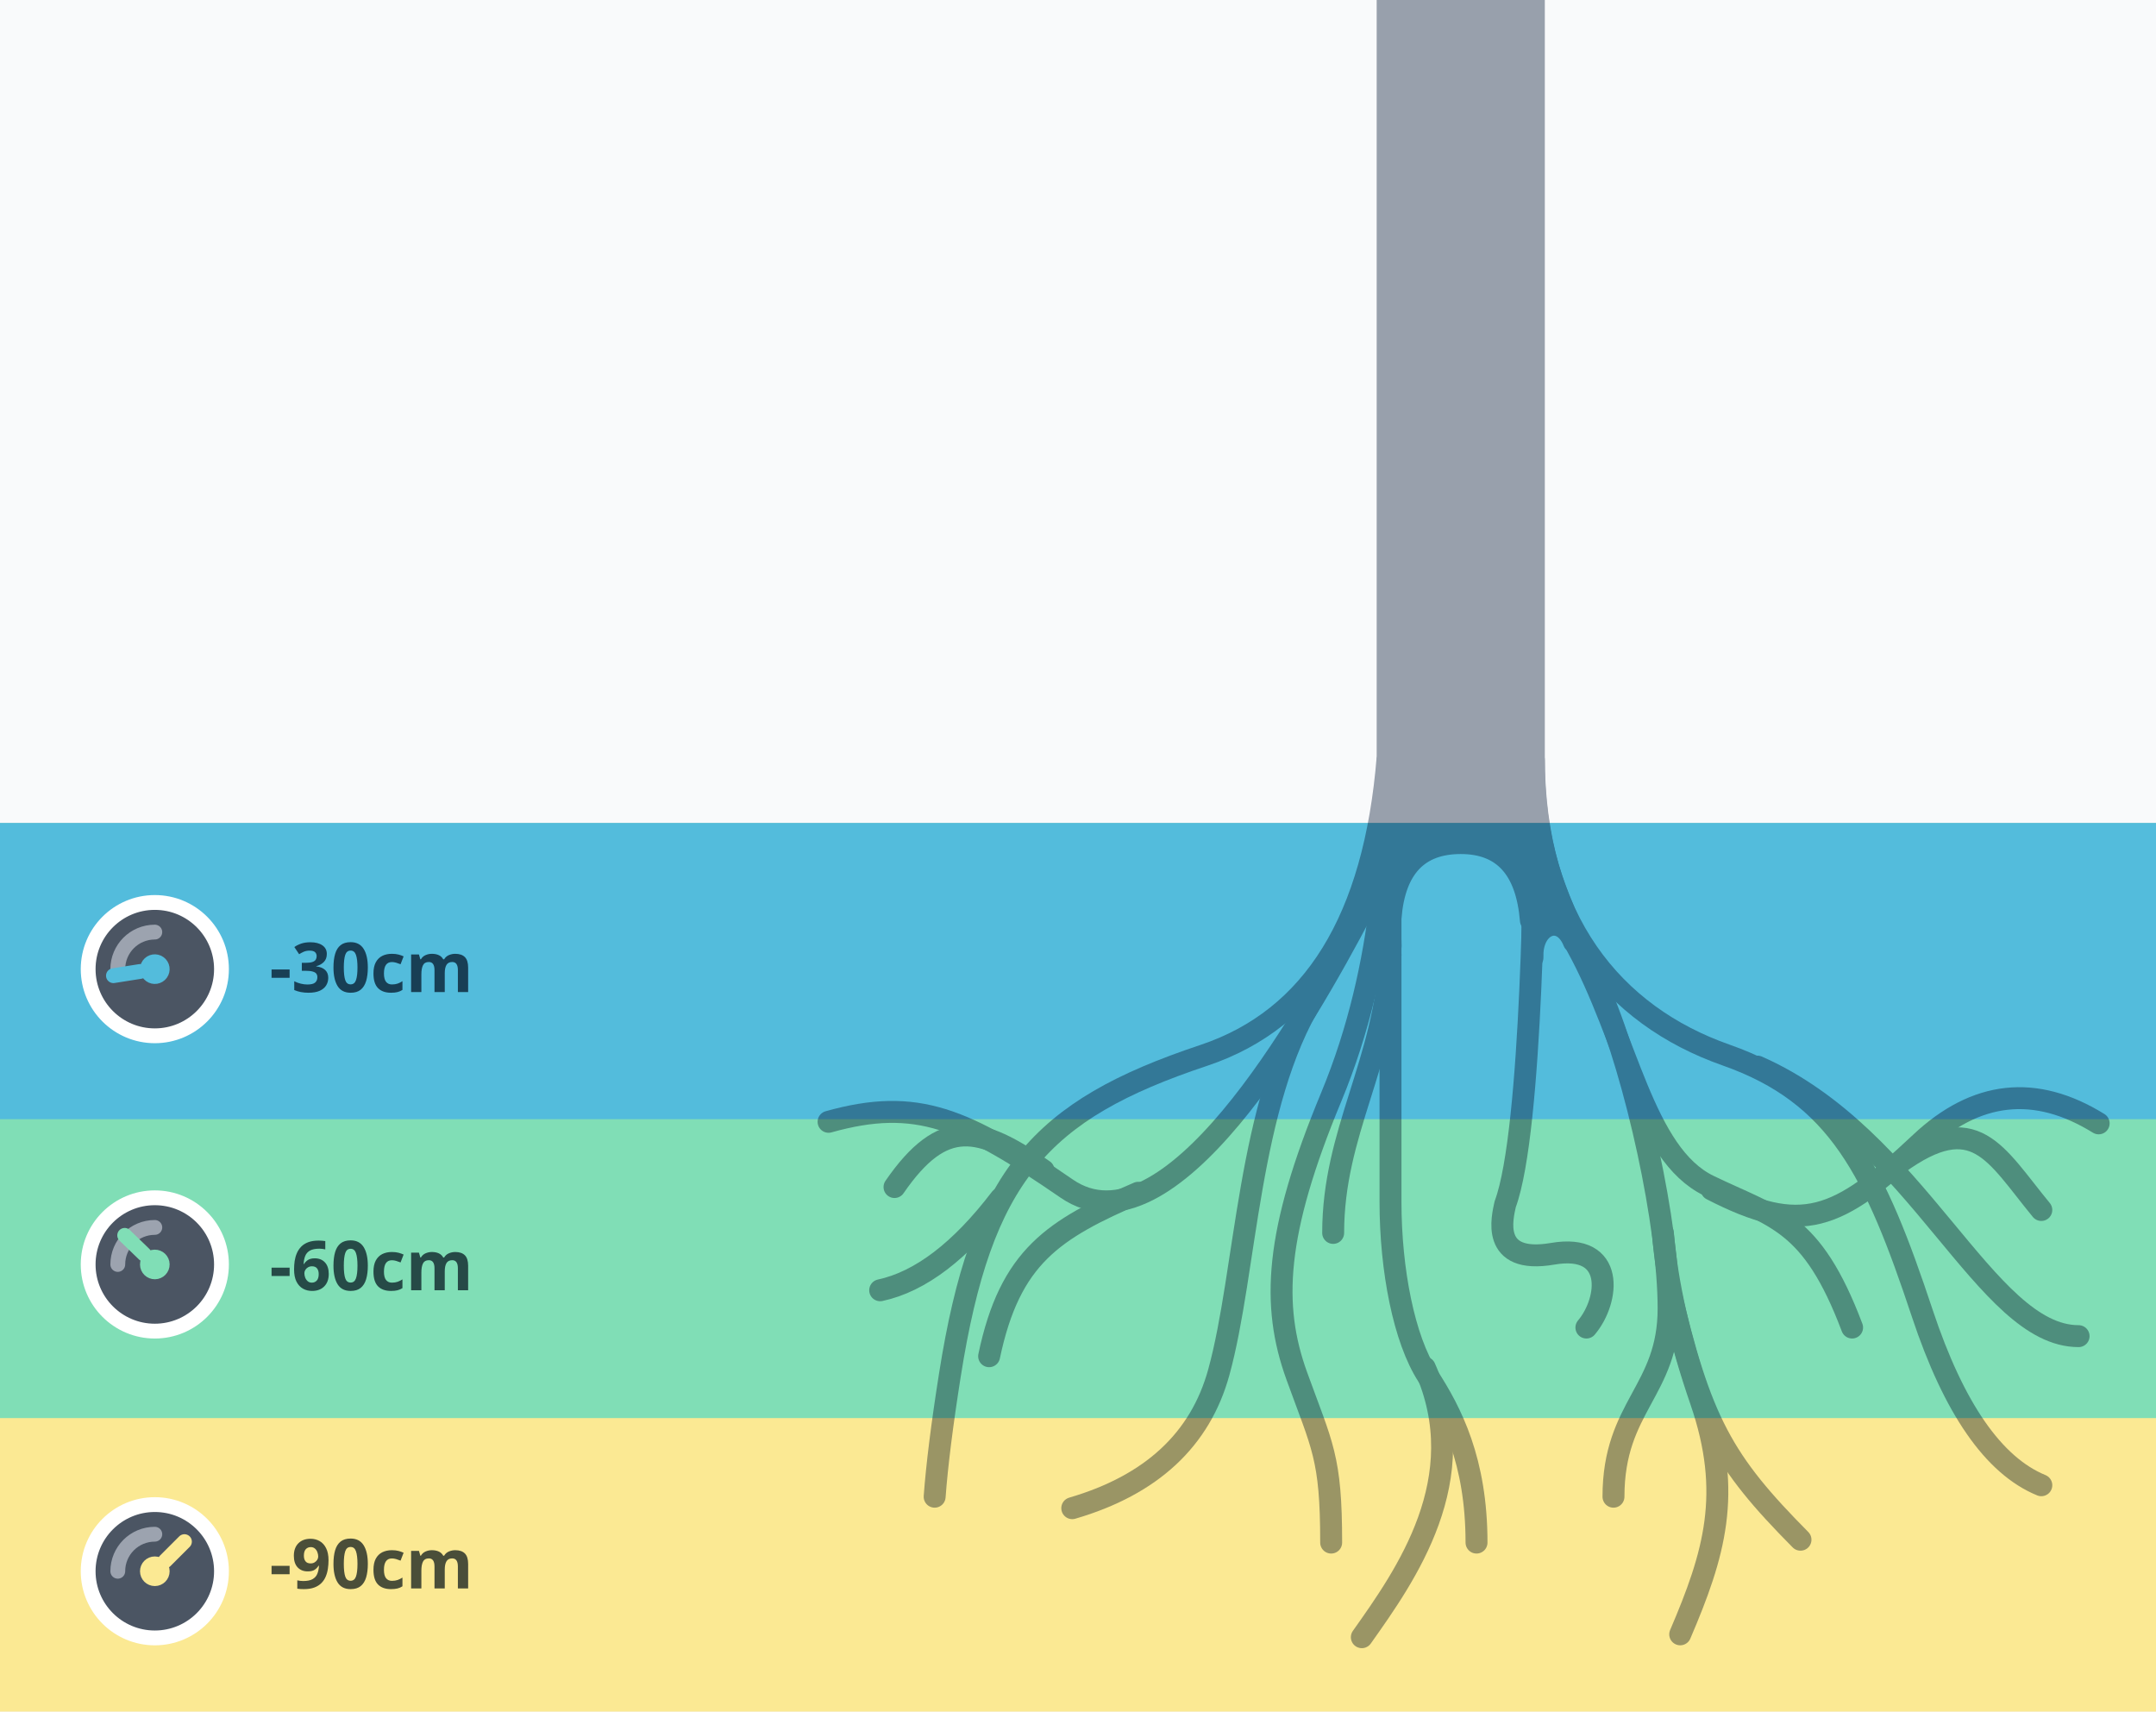
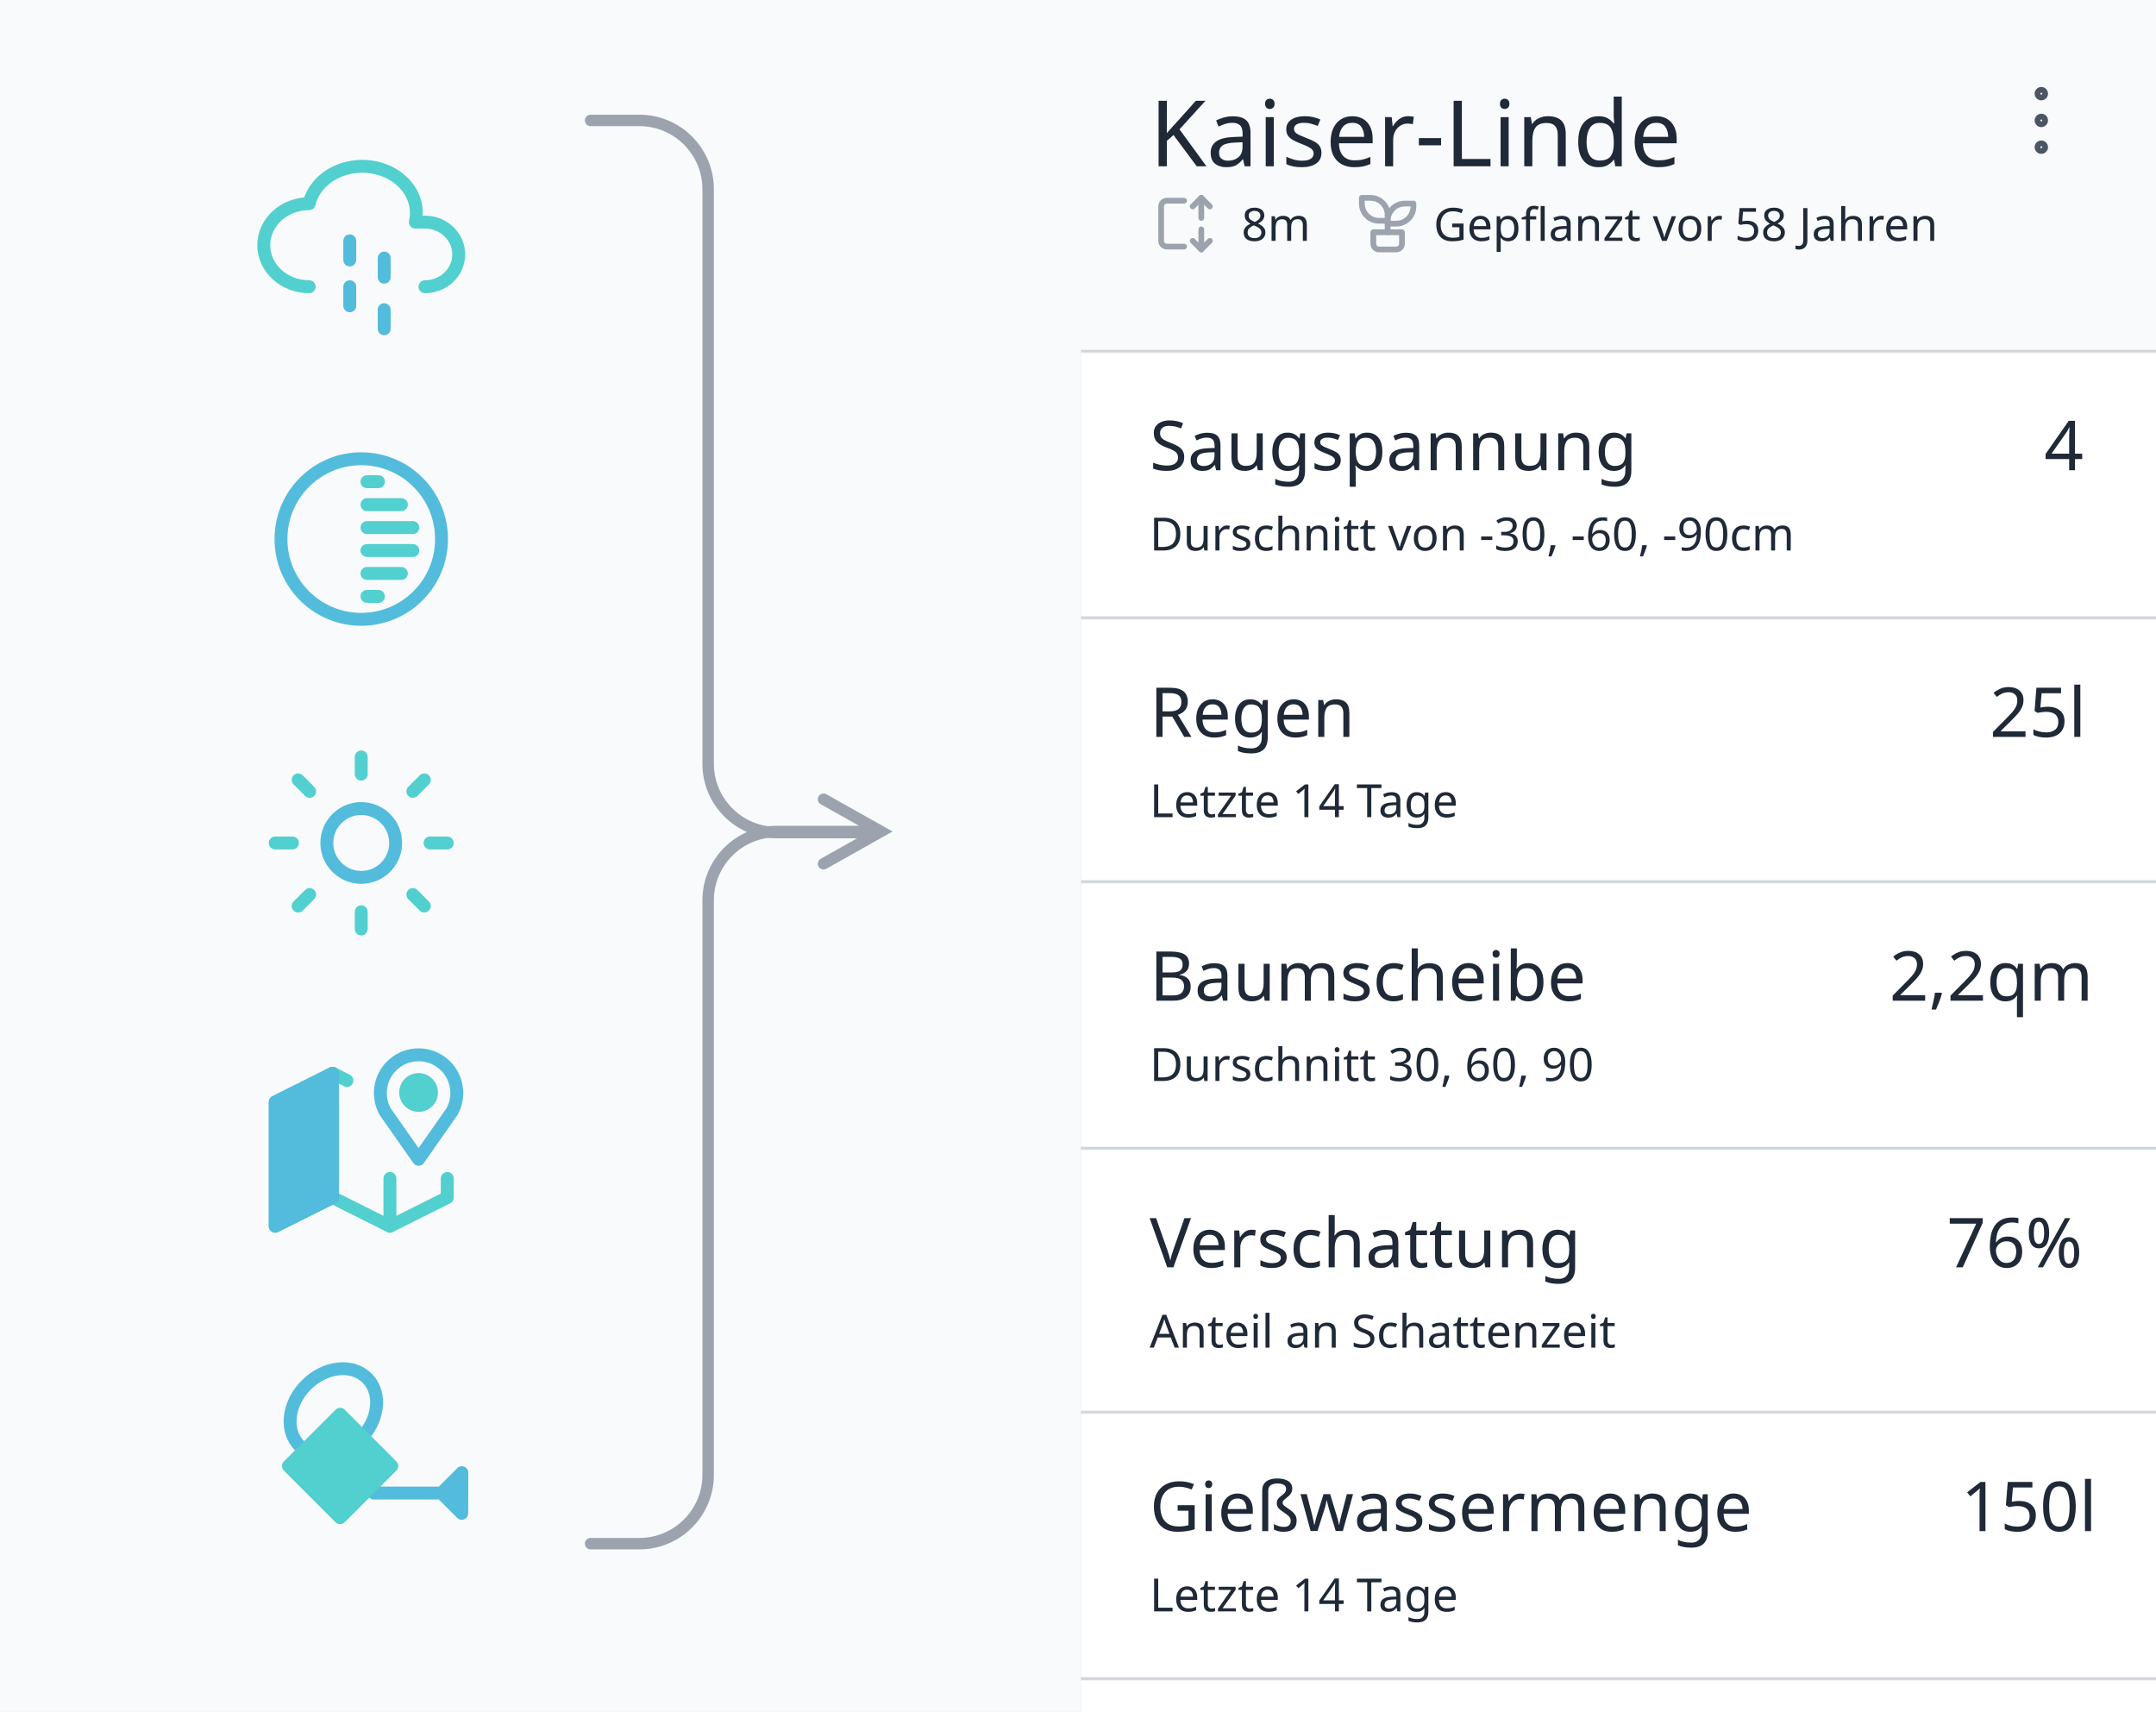
<svg xmlns="http://www.w3.org/2000/svg" xmlns:xlink="http://www.w3.org/1999/xlink" width="752" height="597" style="background:#f9fafb" viewBox="0 0 752 597">
  <defs>
+     <filter id="d" width="100.3%" height="102.2%" x="-.1%" y="-.5%" filterUnits="objectBoundingBox">
+       <feOffset dy="1" in="SourceAlpha" result="shadowOffsetOuter1" />
+       <feColorMatrix in="shadowOffsetOuter1" values="0 0 0 0 0.82 0 0 0 0 0.835 0 0 0 0 0.859 0 0 0 1 0" />
+     </filter>
+     <filter id="e" width="100.3%" height="102.2%" x="-.1%" y="-.5%" filterUnits="objectBoundingBox">
+       <feOffset dy="1" in="SourceAlpha" result="shadowOffsetInner1" />
+       <feComposite in="shadowOffsetInner1" in2="SourceAlpha" k2="-1" k3="1" operator="arithmetic" result="shadowInnerInner1" />
+       <feColorMatrix in="shadowInnerInner1" values="0 0 0 0 0.82 0 0 0 0 0.835 0 0 0 0 0.859 0 0 0 1 0" />
+     </filter>
+     <filter id="g" width="100.3%" height="102.2%" x="-.1%" y="-.5%" filterUnits="objectBoundingBox">
+       <feOffset dy="1" in="SourceAlpha" result="shadowOffsetOuter1" />
+       <feColorMatrix in="shadowOffsetOuter1" values="0 0 0 0 0.82 0 0 0 0 0.835 0 0 0 0 0.859 0 0 0 1 0" />
+     </filter>
+     <filter id="h" width="100.3%" height="102.2%" x="-.1%" y="-.5%" filterUnits="objectBoundingBox">
+       <feOffset dy="1" in="SourceAlpha" result="shadowOffsetInner1" />
+       <feComposite in="shadowOffsetInner1" in2="SourceAlpha" k2="-1" k3="1" operator="arithmetic" result="shadowInnerInner1" />
+       <feColorMatrix in="shadowInnerInner1" values="0 0 0 0 0.82 0 0 0 0 0.835 0 0 0 0 0.859 0 0 0 1 0" />
+     </filter>
+     <filter id="j" width="100.3%" height="102.2%" x="-.1%" y="-.5%" filterUnits="objectBoundingBox">
+       <feOffset dy="1" in="SourceAlpha" result="shadowOffsetOuter1" />
+       <feColorMatrix in="shadowOffsetOuter1" values="0 0 0 0 0.82 0 0 0 0 0.835 0 0 0 0 0.859 0 0 0 1 0" />
+     </filter>
+     <filter id="k" width="100.3%" height="102.2%" x="-.1%" y="-.5%" filterUnits="objectBoundingBox">
+       <feOffset dy="1" in="SourceAlpha" result="shadowOffsetInner1" />
+       <feComposite in="shadowOffsetInner1" in2="SourceAlpha" k2="-1" k3="1" operator="arithmetic" result="shadowInnerInner1" />
+       <feColorMatrix in="shadowInnerInner1" values="0 0 0 0 0.82 0 0 0 0 0.835 0 0 0 0 0.859 0 0 0 1 0" />
+     </filter>
+     <filter id="m" width="100.3%" height="102.2%" x="-.1%" y="-.5%" filterUnits="objectBoundingBox">
+       <feOffset dy="1" in="SourceAlpha" result="shadowOffsetOuter1" />
+       <feColorMatrix in="shadowOffsetOuter1" values="0 0 0 0 0.82 0 0 0 0 0.835 0 0 0 0 0.859 0 0 0 1 0" />
+     </filter>
+     <filter id="n" width="100.3%" height="102.2%" x="-.1%" y="-.5%" filterUnits="objectBoundingBox">
+       <feOffset dy="1" in="SourceAlpha" result="shadowOffsetInner1" />
+       <feComposite in="shadowOffsetInner1" in2="SourceAlpha" k2="-1" k3="1" operator="arithmetic" result="shadowInnerInner1" />
+       <feColorMatrix in="shadowInnerInner1" values="0 0 0 0 0.82 0 0 0 0 0.835 0 0 0 0 0.859 0 0 0 1 0" />
+     </filter>
+     <filter id="p" width="100.3%" height="102.2%" x="-.1%" y="-.5%" filterUnits="objectBoundingBox">
+       <feOffset dy="1" in="SourceAlpha" result="shadowOffsetOuter1" />
+       <feColorMatrix in="shadowOffsetOuter1" values="0 0 0 0 0.82 0 0 0 0 0.835 0 0 0 0 0.859 0 0 0 1 0" />
+     </filter>
+     <filter id="q" width="100.3%" height="102.2%" x="-.1%" y="-.5%" filterUnits="objectBoundingBox">
+       <feOffset dy="1" in="SourceAlpha" result="shadowOffsetInner1" />
+       <feComposite in="shadowOffsetInner1" in2="SourceAlpha" k2="-1" k3="1" operator="arithmetic" result="shadowInnerInner1" />
+       <feColorMatrix in="shadowInnerInner1" values="0 0 0 0 0.82 0 0 0 0 0.835 0 0 0 0 0.859 0 0 0 1 0" />
+     </filter>
+     <filter id="s" width="100.3%" height="102.2%" x="-.1%" y="-.5%" filterUnits="objectBoundingBox">
+       <feOffset dy="1" in="SourceAlpha" result="shadowOffsetOuter1" />
+       <feColorMatrix in="shadowOffsetOuter1" values="0 0 0 0 0.82 0 0 0 0 0.835 0 0 0 0 0.859 0 0 0 1 0" />
+     </filter>
+     <filter id="t" width="100.3%" height="102.2%" x="-.1%" y="-.5%" filterUnits="objectBoundingBox">
+       <feOffset dy="1" in="SourceAlpha" result="shadowOffsetInner1" />
+       <feComposite in="shadowOffsetInner1" in2="SourceAlpha" k2="-1" k3="1" operator="arithmetic" result="shadowInnerInner1" />
+       <feColorMatrix in="shadowInnerInner1" values="0 0 0 0 0.82 0 0 0 0 0.835 0 0 0 0 0.859 0 0 0 1 0" />
+     </filter>
    <rect id="a" width="752" height="597" x="0" y="0" />
-     <rect id="c" width="752" height="596" x="0" y="0" />
+     <rect id="c" width="375" height="93" x="0" y="0" />
+     <rect id="f" width="375" height="93" x="0" y="0" />
+     <rect id="i" width="375" height="93" x="0" y="0" />
+     <rect id="l" width="375" height="93" x="0" y="0" />
+     <rect id="o" width="375" height="93" x="0" y="0" />
+     <rect id="r" width="375" height="93" x="0" y="0" />
  </defs>
  <g fill="none" fill-rule="evenodd">
    <rect width="752" height="597" fill="#F9FAFB" />
    <mask id="b" fill="#fff">
      <use xlink:href="#a" />
    </mask>
    <g mask="url(#b)">
-       <g transform="translate(0 1)">
-         <mask id="d" fill="#fff">
-           <use xlink:href="#c" />
-         </mask>
-         <rect width="752" height="310" y="286" fill="#FBE993" mask="url(#d)" transform="rotate(-180 376 441)" />
-         <rect width="752" height="104.248" y="286" fill="#53BCDC" mask="url(#d)" transform="rotate(-180 376 338.124)" />
-         <rect width="752" height="104.248" y="389.333" fill="#80DEB6" mask="url(#d)" transform="rotate(-180 376 441.457)" />
-       </g>
-     </g>
-     <g mask="url(#b)" style="mix-blend-mode:multiply">
-       <g transform="translate(289 -3.825)">
-         <path stroke="#9CA3AF" stroke-linecap="round" stroke-linejoin="round" stroke-width="7.65" d="M196,268.825 C196,305.011 196,399.38 196,423.051 C196,446.723 200.736,470.997 208.972,483.665 C217.208,496.334 226,513.343 226,541.825" />
-         <path stroke="#9CA3AF" stroke-linecap="round" stroke-linejoin="round" stroke-width="7.65" d="M186 574.825C201.284 553.236 225.313 519.618 207.961 480.825M273.771 525.825C273.771 494.224 293 489.03 293 460.12 293 431.21 281.8 379.707 269.5 350.673 257.2 321.639 246 306.136 246 268.825" />
-         <path stroke="#9CA3AF" stroke-linecap="round" stroke-linejoin="round" stroke-width="7.65" d="M297.048,573.825 C308.962,546.016 315.356,524.671 304.252,492.435 C296.849,470.944 292.432,451.407 291,433.825" />
-         <path stroke="#9CA3AF" stroke-linecap="round" stroke-linejoin="round" stroke-width="7.65" d="M339 540.825C312.108 513.69 304.09 499.923 293 451.825M357 466.825C342.865 429.393 330.032 428.507 307.044 417.379 284.056 406.25 278.697 365.843 261 333.825" />
-         <path stroke="#9CA3AF" stroke-linecap="round" stroke-linejoin="round" stroke-width="7.65" d="M240.673,466.825 C232.655,457.347 230.423,437.307 252.445,441.099 C274.466,444.891 269.897,428.106 268.999,423.832 C259.354,397.94 258.738,296.894 258.738,284.825" transform="matrix(-1 0 0 1 505 0)" />
-         <path stroke="#9CA3AF" stroke-linecap="round" stroke-linejoin="round" stroke-width="7.65" d="M246,3.825 C246,141.967 246,230.006 246,267.94 C246,324.842 273.818,358.008 313,371.773 C352.182,385.538 365,412.284 381.5,461.931 C392.5,495.029 406.333,514.994 423,521.825" />
-         <path stroke="#9CA3AF" stroke-linecap="round" stroke-linejoin="round" stroke-width="7.65" d="M436,469.825 C403.372,469.825 380,400.506 324,375.825" />
-         <path stroke="#9CA3AF" stroke-linecap="round" stroke-linejoin="round" stroke-width="7.65" d="M308,418.661 C339.374,434.828 351.825,429.719 380.849,402.419 C400.198,384.218 420.915,381.95 443,395.613" />
-         <path stroke="#9CA3AF" stroke-linecap="round" stroke-linejoin="round" stroke-width="7.65" d="M423 425.825C406.833 406.204 399.961 390.15 373 409.716M175.303 541.825C175.303 511.917 172.165 508.209 163.294 483.665 154.422 459.122 155.605 433.895 175.303 386.488 195 339.081 195 292.678 195 268.825M85 529.825C112.61 521.751 129.65 505.943 136.119 482.399 145.823 447.083 146.082 389.282 169 351.825" />
-         <path stroke="#9CA3AF" stroke-linecap="round" stroke-linejoin="round" stroke-width="7.65" d="M0,395.073 C30.798,386.447 47.462,393.893 83.067,418.377 C118.672,442.862 165.871,360.018 186,321.825" />
-         <path stroke="#9CA3AF" stroke-linecap="round" stroke-linejoin="round" stroke-width="7.65" d="M23,417.825 C39.867,393.343 52.722,396.293 75,412.019" />
-         <path stroke="#9CA3AF" stroke-linecap="round" stroke-linejoin="round" stroke-width="7.65" d="M37,525.825 C37.81,514.837 39.583,500.684 42.319,483.366 C53.295,413.9 73.487,391.041 130.821,371.922 C169.044,359.175 190.437,324.524 195,267.968 L195,3.825" />
-         <path stroke="#9CA3AF" stroke-linecap="round" stroke-linejoin="round" stroke-width="7.65" d="M18 453.825C32 450.823 46 440.156 60 421.825M56 476.825C63.331 442.015 78.42 432.578 108 419.825M176 433.825C176 398.611 193.86 375.143 196 336.825" />
-         <path fill="#9CA3AF" d="M196,0 L246,0 L246,310.825 L234.988,301.666 C224.338,292.807 208.524,294.259 199.665,304.909 C198.174,306.701 196.941,308.692 196,310.825 L196,310.825 L196,310.825 L196,0 Z" />
-         <path stroke="#9CA3AF" stroke-linecap="round" stroke-width="7.717" d="M196,323.602 C197.468,306.417 205.634,297.825 220.5,297.825 C235.366,297.825 243.532,306.825 245,324.825" />
-         <path fill="#9CA3AF" stroke="#9CA3AF" stroke-linecap="round" stroke-linejoin="round" stroke-width="7.717" d="M180.995,330.008 C185.874,319.872 195.904,312.454 196,333.825 L195.152,300.825 C182.462,327.038 177.743,336.766 180.995,330.008 Z" />
-         <path fill="#9CA3AF" stroke="#9CA3AF" stroke-linecap="round" stroke-linejoin="round" stroke-width="7.717" d="M245,332.313 C249.177,321.853 260,325.923 259.521,337.825 C259.426,327.788 259.347,320.247 259.286,315.202 C259.239,311.358 259.477,305.565 260,297.825 L245,332.313 Z" transform="matrix(-1 0 0 1 505 0)" />
-       </g>
-     </g>
-     <text fill="#4B5563" font-family="Manrope-Bold, Manrope" font-size="24" font-weight="bold" mask="url(#b)" style="mix-blend-mode:multiply">
-       <tspan x="94" y="346">-30cm</tspan>
-     </text>
-     <text fill="#4B5563" font-family="Manrope-Bold, Manrope" font-size="24" font-weight="bold" mask="url(#b)" style="mix-blend-mode:multiply">
-       <tspan x="94" y="450">-60cm</tspan>
-     </text>
-     <text fill="#4B5563" font-family="Manrope-Bold, Manrope" font-size="24" font-weight="bold" mask="url(#b)" style="mix-blend-mode:multiply">
-       <tspan x="94" y="554">-90cm</tspan>
-     </text>
-     <g mask="url(#b)">
-       <g transform="translate(30.75 524)">
-         <circle cx="23.25" cy="23" r="23" fill="#4B5563" />
-         <circle cx="23.25" cy="23.25" r="23.25" stroke="#FFF" stroke-linecap="round" stroke-linejoin="round" stroke-width="5.167" transform="translate(0 .75)" />
-         <path stroke="#9CA3AF" stroke-linecap="round" stroke-linejoin="round" stroke-width="5.167" d="M10.333,24 C10.333,16.866 16.116,11.083 23.25,11.083" />
-         <g stroke-linecap="round" stroke-linejoin="round" transform="translate(20.667 13.667)">
-           <circle cx="2.583" cy="10.333" r="2.583" stroke="#FBE993" stroke-width="5.167" />
-           <line x1="6.226" x2="12.917" y1="6.691" stroke="#FBE993" stroke-width="5.167" />
+       <g transform="translate(377 24)">
+         <g transform="translate(24)">
+           <text fill="#1F2937" font-family="Manrope-SemiBold, Manrope" font-size="32" font-weight="500">
+             <tspan x="0" y="34">Kaiser-Linde</tspan>
+           </text>
+           <g transform="translate(295 2)">
+             <polygon points="0 0 32 0 32 32 0 32" />
+             <circle cx="16" cy="16" r="1.333" stroke="#4B5563" stroke-linecap="round" stroke-linejoin="round" stroke-width="2" />
+             <circle cx="16" cy="25.333" r="1.333" stroke="#4B5563" stroke-linecap="round" stroke-linejoin="round" stroke-width="2" />
+             <circle cx="16" cy="6.667" r="1.333" stroke="#4B5563" stroke-linecap="round" stroke-linejoin="round" stroke-width="2" />
+           </g>
+           <g transform="translate(0 42)">
+             <g transform="translate(71)">
+               <text fill="#1F2937" font-family="PTSerif-Regular, PT Serif" font-size="16">
+                 <tspan x="28" y="18">Gepflanzt vor 58 Jahren</tspan>
+               </text>
+               <polygon points="0 0 24 0 24 24 0 24" />
+               <path stroke="#9CA3AF" stroke-linecap="round" stroke-linejoin="round" stroke-width="2" d="M7 15 17 15 17 19C17 20.105 16.105 21 15 21L9 21C7.895 21 7 20.105 7 19L7 15ZM12 9C12 5.686 9.314 3 6 3L3 3 3 5C3 8.314 5.686 11 9 11L12 11M12 11C12 7.686 14.686 5 18 5L21 5 21 6C21 9.314 18.314 12 15 12L12 12" />
+               <line x1="12" x2="12" y1="15" y2="9" stroke="#9CA3AF" stroke-linecap="round" stroke-linejoin="round" stroke-width="2" />
+             </g>
+             <text fill="#1F2937" font-family="PTSerif-Regular, PT Serif" font-size="16">
+               <tspan x="32" y="18">8m</tspan>
+             </text>
+             <polygon points="0 0 24 0 24 24 0 24" />
+             <path stroke="#9CA3AF" stroke-linecap="round" stroke-linejoin="round" stroke-width="2" d="M12,20 L6,20 C4.895,20 4,19.105 4,18 L4,6 C4,4.895 4.895,4 6,4 L12,4" />
+             <line x1="18" x2="18" y1="14" y2="21" stroke="#9CA3AF" stroke-linecap="round" stroke-linejoin="round" stroke-width="2" />
+             <line x1="18" x2="18" y1="3" y2="10" stroke="#9CA3AF" stroke-linecap="round" stroke-linejoin="round" stroke-width="2" />
+             <polyline stroke="#9CA3AF" stroke-linecap="round" stroke-linejoin="round" stroke-width="2" points="15 18 18 21 21 18" />
+             <polyline stroke="#9CA3AF" stroke-linecap="round" stroke-linejoin="round" stroke-width="2" points="15 6 18 3 21 6" />
+           </g>
+         </g>
+         <g transform="translate(0 98)">
+           <use xlink:href="#c" fill="#000" filter="url(#d)" />
+           <use xlink:href="#c" fill="#FFF" />
+           <use xlink:href="#c" fill="#000" filter="url(#e)" />
+           <text fill="#1F2937" font-family="Manrope-Regular, Manrope" font-size="24">
+             <tspan x="336" y="42">4</tspan>
+           </text>
+           <text fill="#1F2937" font-family="PTSerif-Regular, PT Serif" font-size="16">
+             <tspan x="24" y="70">Durschnitt von -30, -60, -90cm</tspan>
+           </text>
+           <text fill="#1F2937" font-family="Manrope-SemiBold, Manrope" font-size="24" font-weight="500">
+             <tspan x="24" y="42">Saugspannung</tspan>
+           </text>
+         </g>
+         <g transform="translate(0 191)">
+           <use xlink:href="#f" fill="#000" filter="url(#g)" />
+           <use xlink:href="#f" fill="#FFF" />
+           <use xlink:href="#f" fill="#000" filter="url(#h)" />
+           <text fill="#1F2937" font-family="Manrope-Regular, Manrope" font-size="24">
+             <tspan x="317" y="42">25l</tspan>
+           </text>
+           <text fill="#1F2937" font-family="PTSerif-Regular, PT Serif" font-size="16">
+             <tspan x="24" y="70">Letzte 14 Tage</tspan>
+           </text>
+           <text fill="#1F2937" font-family="Manrope-SemiBold, Manrope" font-size="24" font-weight="500">
+             <tspan x="24" y="42">Regen</tspan>
+           </text>
+         </g>
+         <g transform="translate(0 283)">
+           <use xlink:href="#i" fill="#000" filter="url(#j)" />
+           <use xlink:href="#i" fill="#FFF" />
+           <use xlink:href="#i" fill="#000" filter="url(#k)" />
+           <text fill="#1F2937" font-family="Manrope-Regular, Manrope" font-size="24">
+             <tspan x="282" y="42">2,2qm</tspan>
+           </text>
+           <text fill="#1F2937" font-family="PTSerif-Regular, PT Serif" font-size="16">
+             <tspan x="24" y="70">Durschnitt 30, 60, 90</tspan>
+           </text>
+           <text fill="#1F2937" font-family="Manrope-SemiBold, Manrope" font-size="24" font-weight="500">
+             <tspan x="24" y="42">Baumscheibe</tspan>
+           </text>
+         </g>
+         <g transform="translate(0 376)">
+           <use xlink:href="#l" fill="#000" filter="url(#m)" />
+           <use xlink:href="#l" fill="#FFF" />
+           <use xlink:href="#l" fill="#000" filter="url(#n)" />
+           <text fill="#1F2937" font-family="Manrope-Regular, Manrope" font-size="24">
+             <tspan x="302" y="42">76%</tspan>
+           </text>
+           <text fill="#1F2937" font-family="PTSerif-Regular, PT Serif" font-size="16">
+             <tspan x="24" y="70">Anteil an Schattenzeit</tspan>
+           </text>
+           <text fill="#1F2937" font-family="Manrope-SemiBold, Manrope" font-size="24" font-weight="500">
+             <tspan x="24" y="42">Verschattung</tspan>
+           </text>
+         </g>
+         <g transform="translate(0 468)">
+           <use xlink:href="#o" fill="#000" filter="url(#p)" />
+           <use xlink:href="#o" fill="#FFF" />
+           <use xlink:href="#o" fill="#000" filter="url(#q)" />
+           <text fill="#1F2937" font-family="Manrope-Regular, Manrope" font-size="24">
+             <tspan x="307" y="42">150l</tspan>
+           </text>
+           <text fill="#1F2937" font-family="PTSerif-Regular, PT Serif" font-size="16">
+             <tspan x="24" y="70">Letzte 14 Tage</tspan>
+           </text>
+           <text fill="#1F2937" font-family="Manrope-SemiBold, Manrope" font-size="24" font-weight="500">
+             <tspan x="24" y="42">Gießwassermenge</tspan>
+           </text>
+         </g>
+         <g transform="translate(0 561)">
+           <use xlink:href="#r" fill="#000" filter="url(#s)" />
+           <use xlink:href="#r" fill="#FFF" />
+           <use xlink:href="#r" fill="#000" filter="url(#t)" />
+           <text fill="#1F2937" font-family="Manrope-Regular, Manrope" font-size="24">
+             <tspan x="290" y="42">33cm</tspan>
+           </text>
+           <text fill="#1F2937" font-family="PTSerif-Regular, PT Serif" font-size="16">
+             <tspan x="24" y="70">An der weiteste Stelle</tspan>
+           </text>
+           <text fill="#1F2937" font-family="Manrope-SemiBold, Manrope" font-size="24" font-weight="500">
+             <tspan x="24" y="42">Stammdurchmesser</tspan>
+           </text>
        </g>
      </g>
    </g>
    <g mask="url(#b)">
-       <g transform="translate(30.75 417)">
-         <circle cx="23.25" cy="23" r="23" fill="#4B5563" />
-         <circle cx="23.25" cy="23.25" r="23.25" stroke="#FFF" stroke-linecap="round" stroke-linejoin="round" stroke-width="5.167" transform="translate(0 .75)" />
-         <path stroke="#9CA3AF" stroke-linecap="round" stroke-linejoin="round" stroke-width="5.167" d="M10.333,24 C10.333,16.866 16.116,11.083 23.25,11.083" />
-         <g stroke-linecap="round" stroke-linejoin="round" transform="rotate(-91 19.632 7.012)">
-           <circle cx="2.583" cy="10.333" r="2.583" stroke="#80DEB6" stroke-width="5.167" />
-           <line x1="6.226" x2="12.917" y1="6.691" stroke="#80DEB6" stroke-width="5.167" />
-         </g>
-       </g>
-     </g>
-     <g mask="url(#b)">
-       <g transform="translate(30.75 314)">
-         <circle cx="23.25" cy="23" r="23" fill="#4B5563" />
-         <circle cx="23.25" cy="23.25" r="23.25" stroke="#FFF" stroke-linecap="round" stroke-linejoin="round" stroke-width="5.167" transform="translate(0 .75)" />
-         <path stroke="#9CA3AF" stroke-linecap="round" stroke-linejoin="round" stroke-width="5.167" d="M10.333,24 C10.333,16.866 16.116,11.083 23.25,11.083" />
-         <g stroke-linecap="round" stroke-linejoin="round" transform="rotate(-144 15.137 13.81)">
-           <circle cx="2.583" cy="10.333" r="2.583" stroke="#53BCDC" stroke-width="5.167" />
-           <line x1="6.226" x2="12.917" y1="6.691" stroke="#53BCDC" stroke-width="5.167" />
-         </g>
+       <g transform="translate(86 42)">
+         <g stroke-linecap="round" stroke-linejoin="round" transform="translate(6 16)">
+           <path stroke="#52CFCF" stroke-width="4.5" d="M15.834,42 C7.089,42 0,35.516 0,27.517 C0,19.519 7.089,13.035 15.834,13.035 C17.17,7.343 21.932,2.697 28.327,0.847 C34.723,-1.003 41.779,0.224 46.838,4.066 C51.897,7.907 54.191,13.78 52.855,19.471 L56.22,19.471 C62.726,19.471 68,24.515 68,30.736 C68,36.957 62.726,42 56.22,42" />
+           <line x1="1" x2="1" y2="6.667" stroke="#53BCDC" stroke-width="4.5" transform="translate(29 26)" />
+           <line x1="1" x2="1" y2="6.667" stroke="#53BCDC" stroke-width="4.5" transform="translate(29 42)" />
+           <line x1="1" x2="1" y2="6.667" stroke="#53BCDC" stroke-width="4.5" transform="translate(41 32)" />
+           <line x1="1" x2="1" y2="6.667" stroke="#53BCDC" stroke-width="4.5" transform="translate(41 50)" />
+         </g>
+         <g stroke-linecap="round" stroke-linejoin="round" transform="translate(12 118)">
+           <circle cx="28" cy="28" r="28" stroke="#53BCDC" stroke-width="4.5" />
+           <g stroke="#52CFCF" stroke-width="4.5" transform="translate(30 6)">
+             <line x2="16" y1="18" y2="18" />
+             <line x2="16" y1="26" y2="26" />
+             <line x2="12" y1="34" y2="34" />
+             <line x2="4" y1="42" y2="42" />
+             <line x2="12" y1="10" y2="10" />
+             <line x2="4" y1="2" y2="2" />
+           </g>
+         </g>
+         <g stroke-linecap="round" stroke-linejoin="round" transform="translate(10 222)">
+           <path stroke="#53BCDC" stroke-width="4.5" d="M20.336,20.631 C23.456,17.619 24.707,13.157 23.609,8.962 C22.51,4.766 19.234,1.49 15.038,0.391 C10.843,-0.707 6.381,0.544 3.369,3.664 C-1.179,8.372 -1.114,15.857 3.515,20.485 C8.143,25.114 15.628,25.179 20.336,20.631 L20.336,20.631 Z" transform="translate(18 18)" />
+           <g stroke="#52CFCF" stroke-width="4.5">
+             <line x1="12" x2="8" y1="48" y2="52" />
+             <line x1="12" x2="8" y1="12" y2="8" />
+             <line x1="48" x2="52" y1="12" y2="8" />
+             <line x1="48" x2="52" y1="48" y2="52" />
+             <line x1="6" y1="30" y2="30" />
+             <line x1="30" x2="30" y1="6" />
+             <line x1="54" x2="60" y1="30" y2="30" />
+             <line x1="30" x2="30" y1="54" y2="60" />
+           </g>
+         </g>
+         <g transform="translate(0 319)">
+           <polygon points="0 0 80 0 80 80 0 80" />
+           <line x1="60" x2="60" y1="20" y2="20.033" stroke="#52CFCF" stroke-linecap="round" stroke-linejoin="round" stroke-width="13.5" />
+           <path stroke="#53BCDC" stroke-linecap="round" stroke-linejoin="round" stroke-width="4.5" d="M60,43.333 L48.333,26.667 C45.23,21.058 46.557,14.036 51.492,9.946 C56.427,5.856 63.573,5.856 68.508,9.946 C73.443,14.036 74.77,21.058 71.667,26.667 L60,43.333" />
+           <polyline stroke="#52CFCF" stroke-linecap="round" stroke-linejoin="round" stroke-width="4.5" points="35 15.833 30 13.333 10 23.333 10 66.667 30 56.667 50 66.667 70 56.667 70 50" />
+           <polyline fill="#53BCDC" stroke="#53BCDC" stroke-linecap="round" stroke-linejoin="round" stroke-width="4.5" points="30 13.333 10 23.333 10 66.667 30 56.667" />
+           <line x1="30" x2="30" y1="13.333" y2="56.667" stroke="#53BCDC" stroke-linecap="round" stroke-linejoin="round" stroke-width="4.5" />
+           <line x1="50" x2="50" y1="50" y2="66.667" stroke="#52CFCF" stroke-linecap="round" stroke-linejoin="round" stroke-width="4.5" />
+         </g>
+         <g transform="translate(0 425)">
+           <polygon points="0 0 80 0 80 80 0 80" />
+           <path stroke="#53BCDC" stroke-linecap="round" stroke-width="4.5" d="M43.356,21.85 C42.073,14.321 36.722,8.674 30.316,8.674 C22.952,8.674 16.983,16.136 16.983,25.341 C16.983,34.545 22.952,42.007 30.316,42.007" transform="rotate(45 30.17 25.34)" />
+           <polyline fill="#53BCDC" stroke="#53BCDC" stroke-linecap="round" stroke-linejoin="round" stroke-width="4.5" points="44.415 53.728 67.985 53.728 75.098 46.616 75.056 60.8 67.985 53.728" />
+           <path fill="#52CFCF" d="M19.89,29.277 L45.39,29.302 C46.632,29.306 47.638,30.313 47.64,31.555 L47.64,57.055 C47.64,58.297 46.633,59.305 45.39,59.305 L19.89,59.305 C18.648,59.305 17.64,58.297 17.64,57.055 L17.64,31.525 C17.638,30.283 18.646,29.275 19.888,29.275 C19.889,29.275 19.89,29.275 19.89,29.277 Z" transform="rotate(45 32.64 44.29)" />
+         </g>
+         <path stroke="#9CA3AF" stroke-linecap="round" stroke-width="4" d="M120,0 L137,0 C150.255,-2.4348735e-15 161,10.745 161,24 L161,224.382 C161,237.636 171.745,248.382 185,248.382 L220,248.382 L220,248.382" />
+         <path fill="#9CA3AF" fill-rule="nonzero" d="M137,246 C151.359,246 163,257.641 163,272 L163,472.382 C163,484.532 172.85,494.382 185,494.382 L213.615,494.381 L200.269,486.875 C199.353,486.359 198.999,485.228 199.435,484.29 L199.507,484.151 C200.048,483.188 201.268,482.847 202.231,483.388 L222.231,494.638 L225.329,496.382 L222.231,498.125 L202.231,509.375 C201.268,509.916 200.048,509.575 199.507,508.612 C198.965,507.649 199.307,506.43 200.269,505.888 L213.615,498.381 L185,498.382 C170.641,498.382 159,486.741 159,472.382 L159,272 C159,259.85 149.15,250 137,250 L120,250 C118.895,250 118,249.105 118,248 C118,246.895 118.895,246 120,246 L137,246 Z" transform="matrix(1 0 0 -1 0 744.382)" />
      </g>
    </g>
  </g>
</svg>
